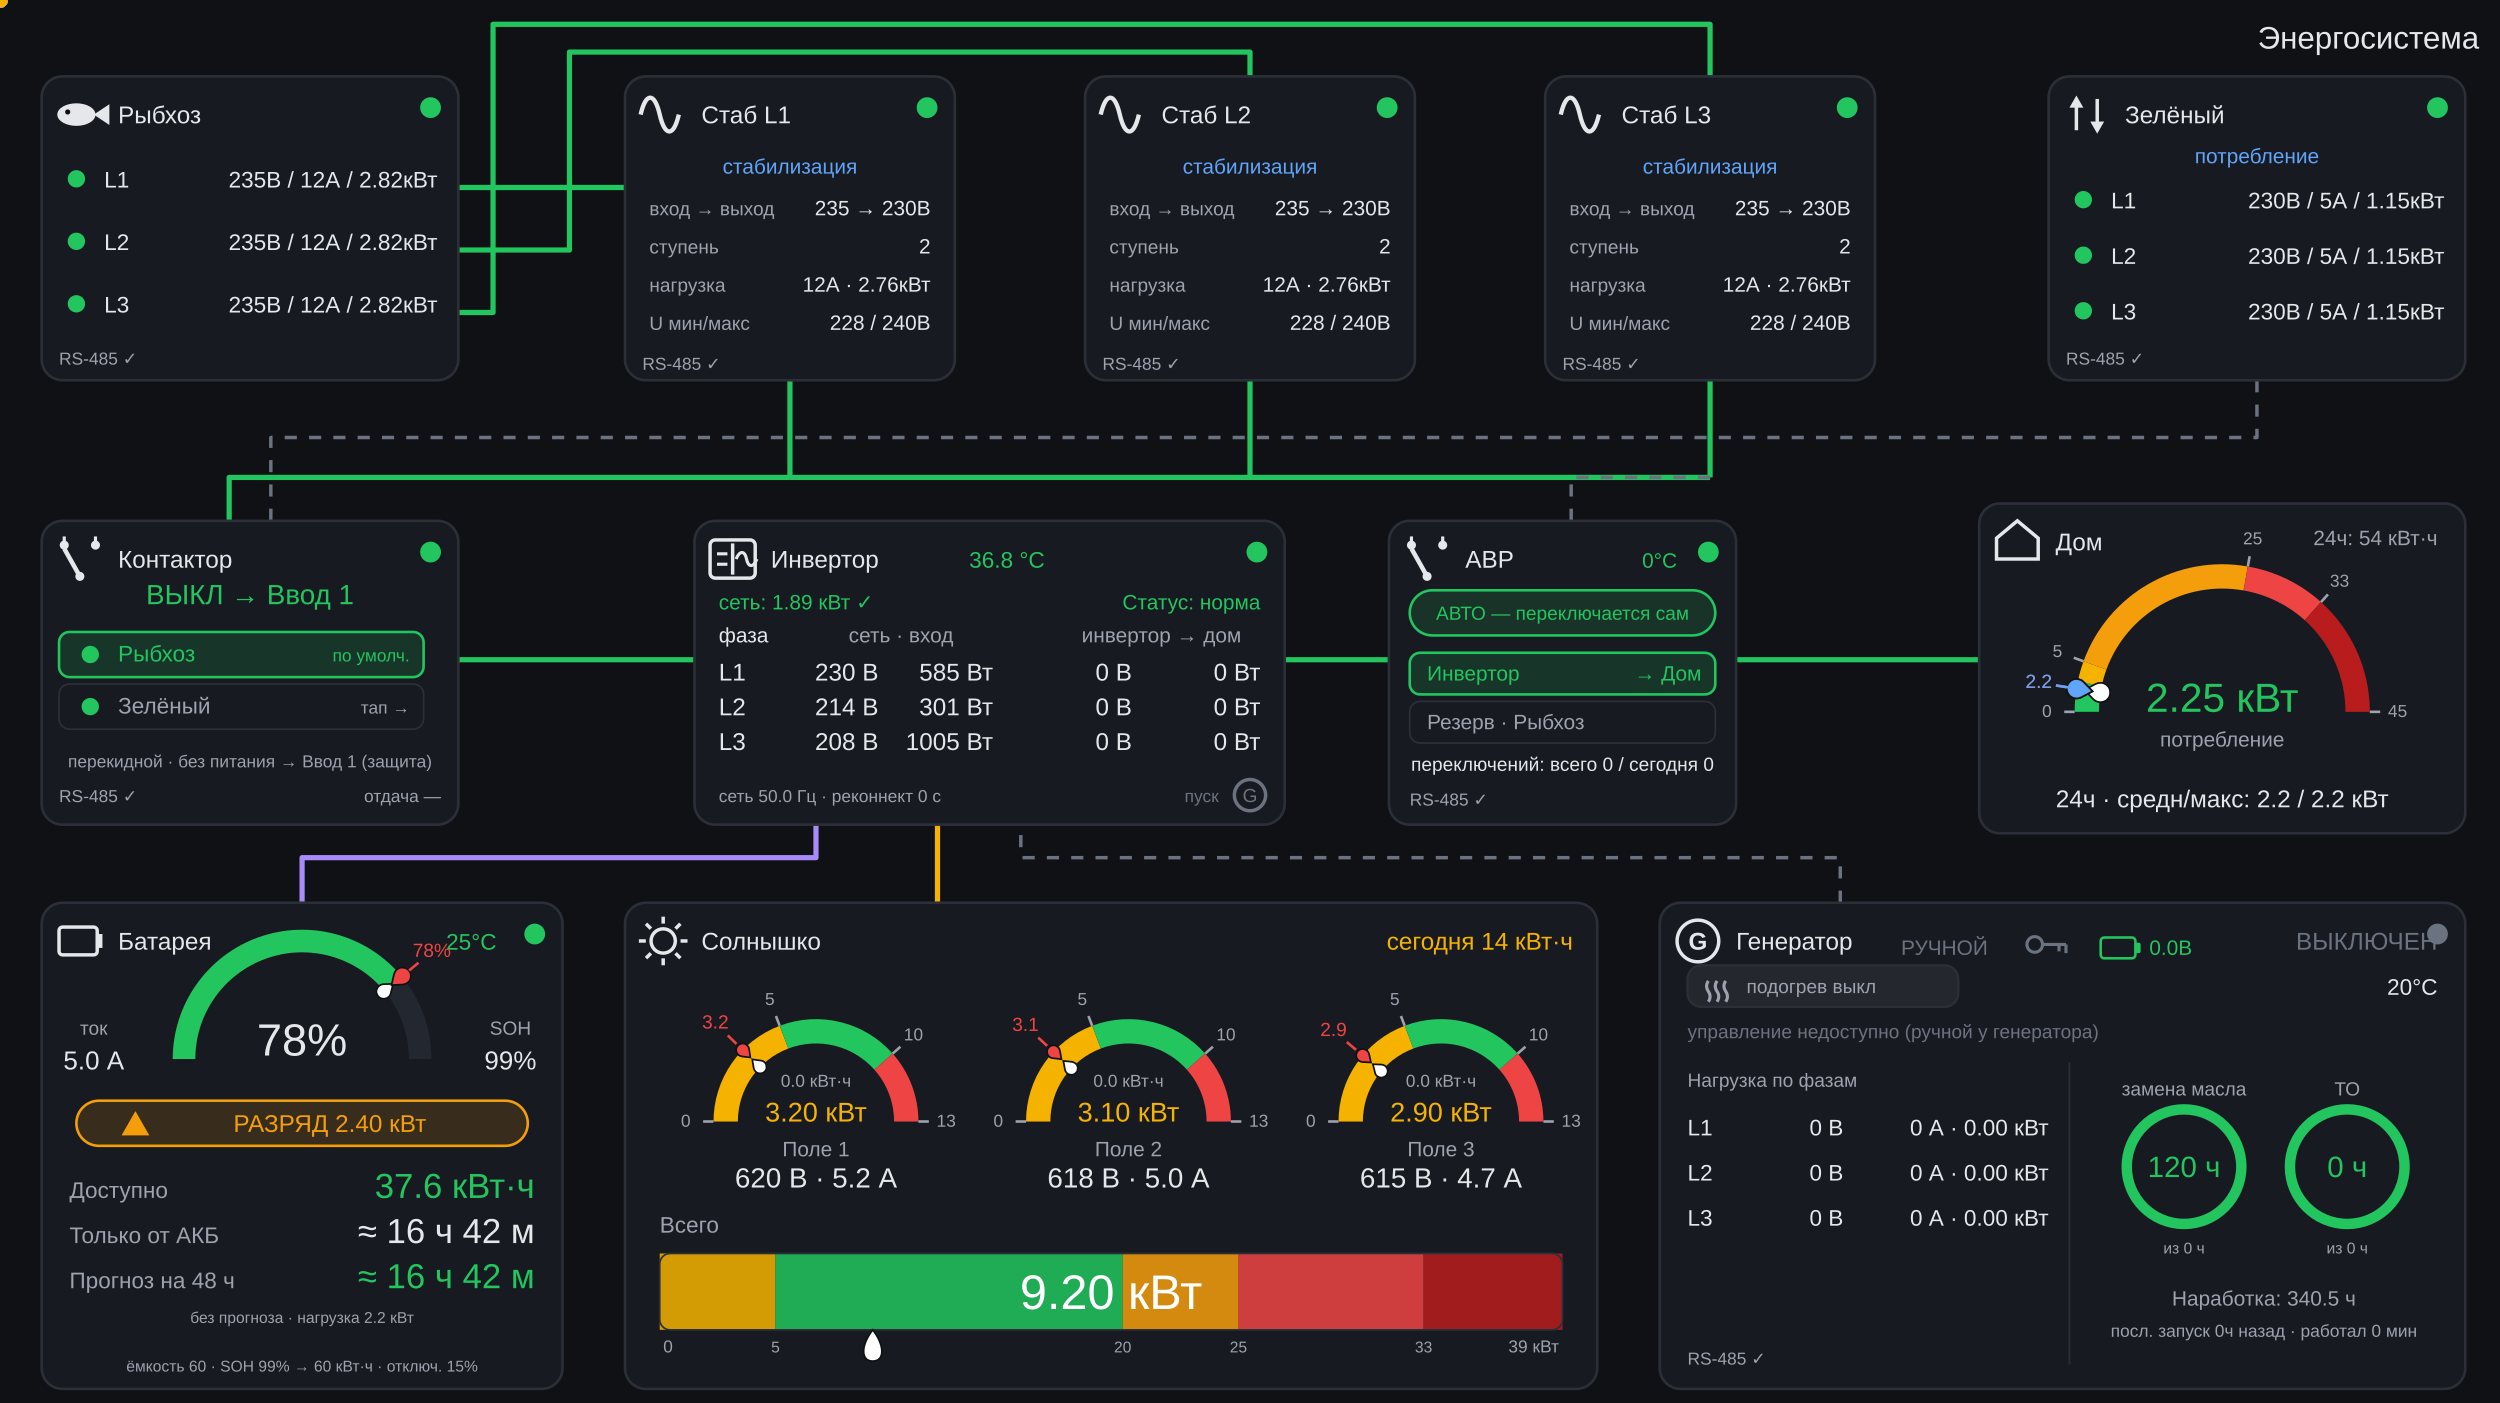
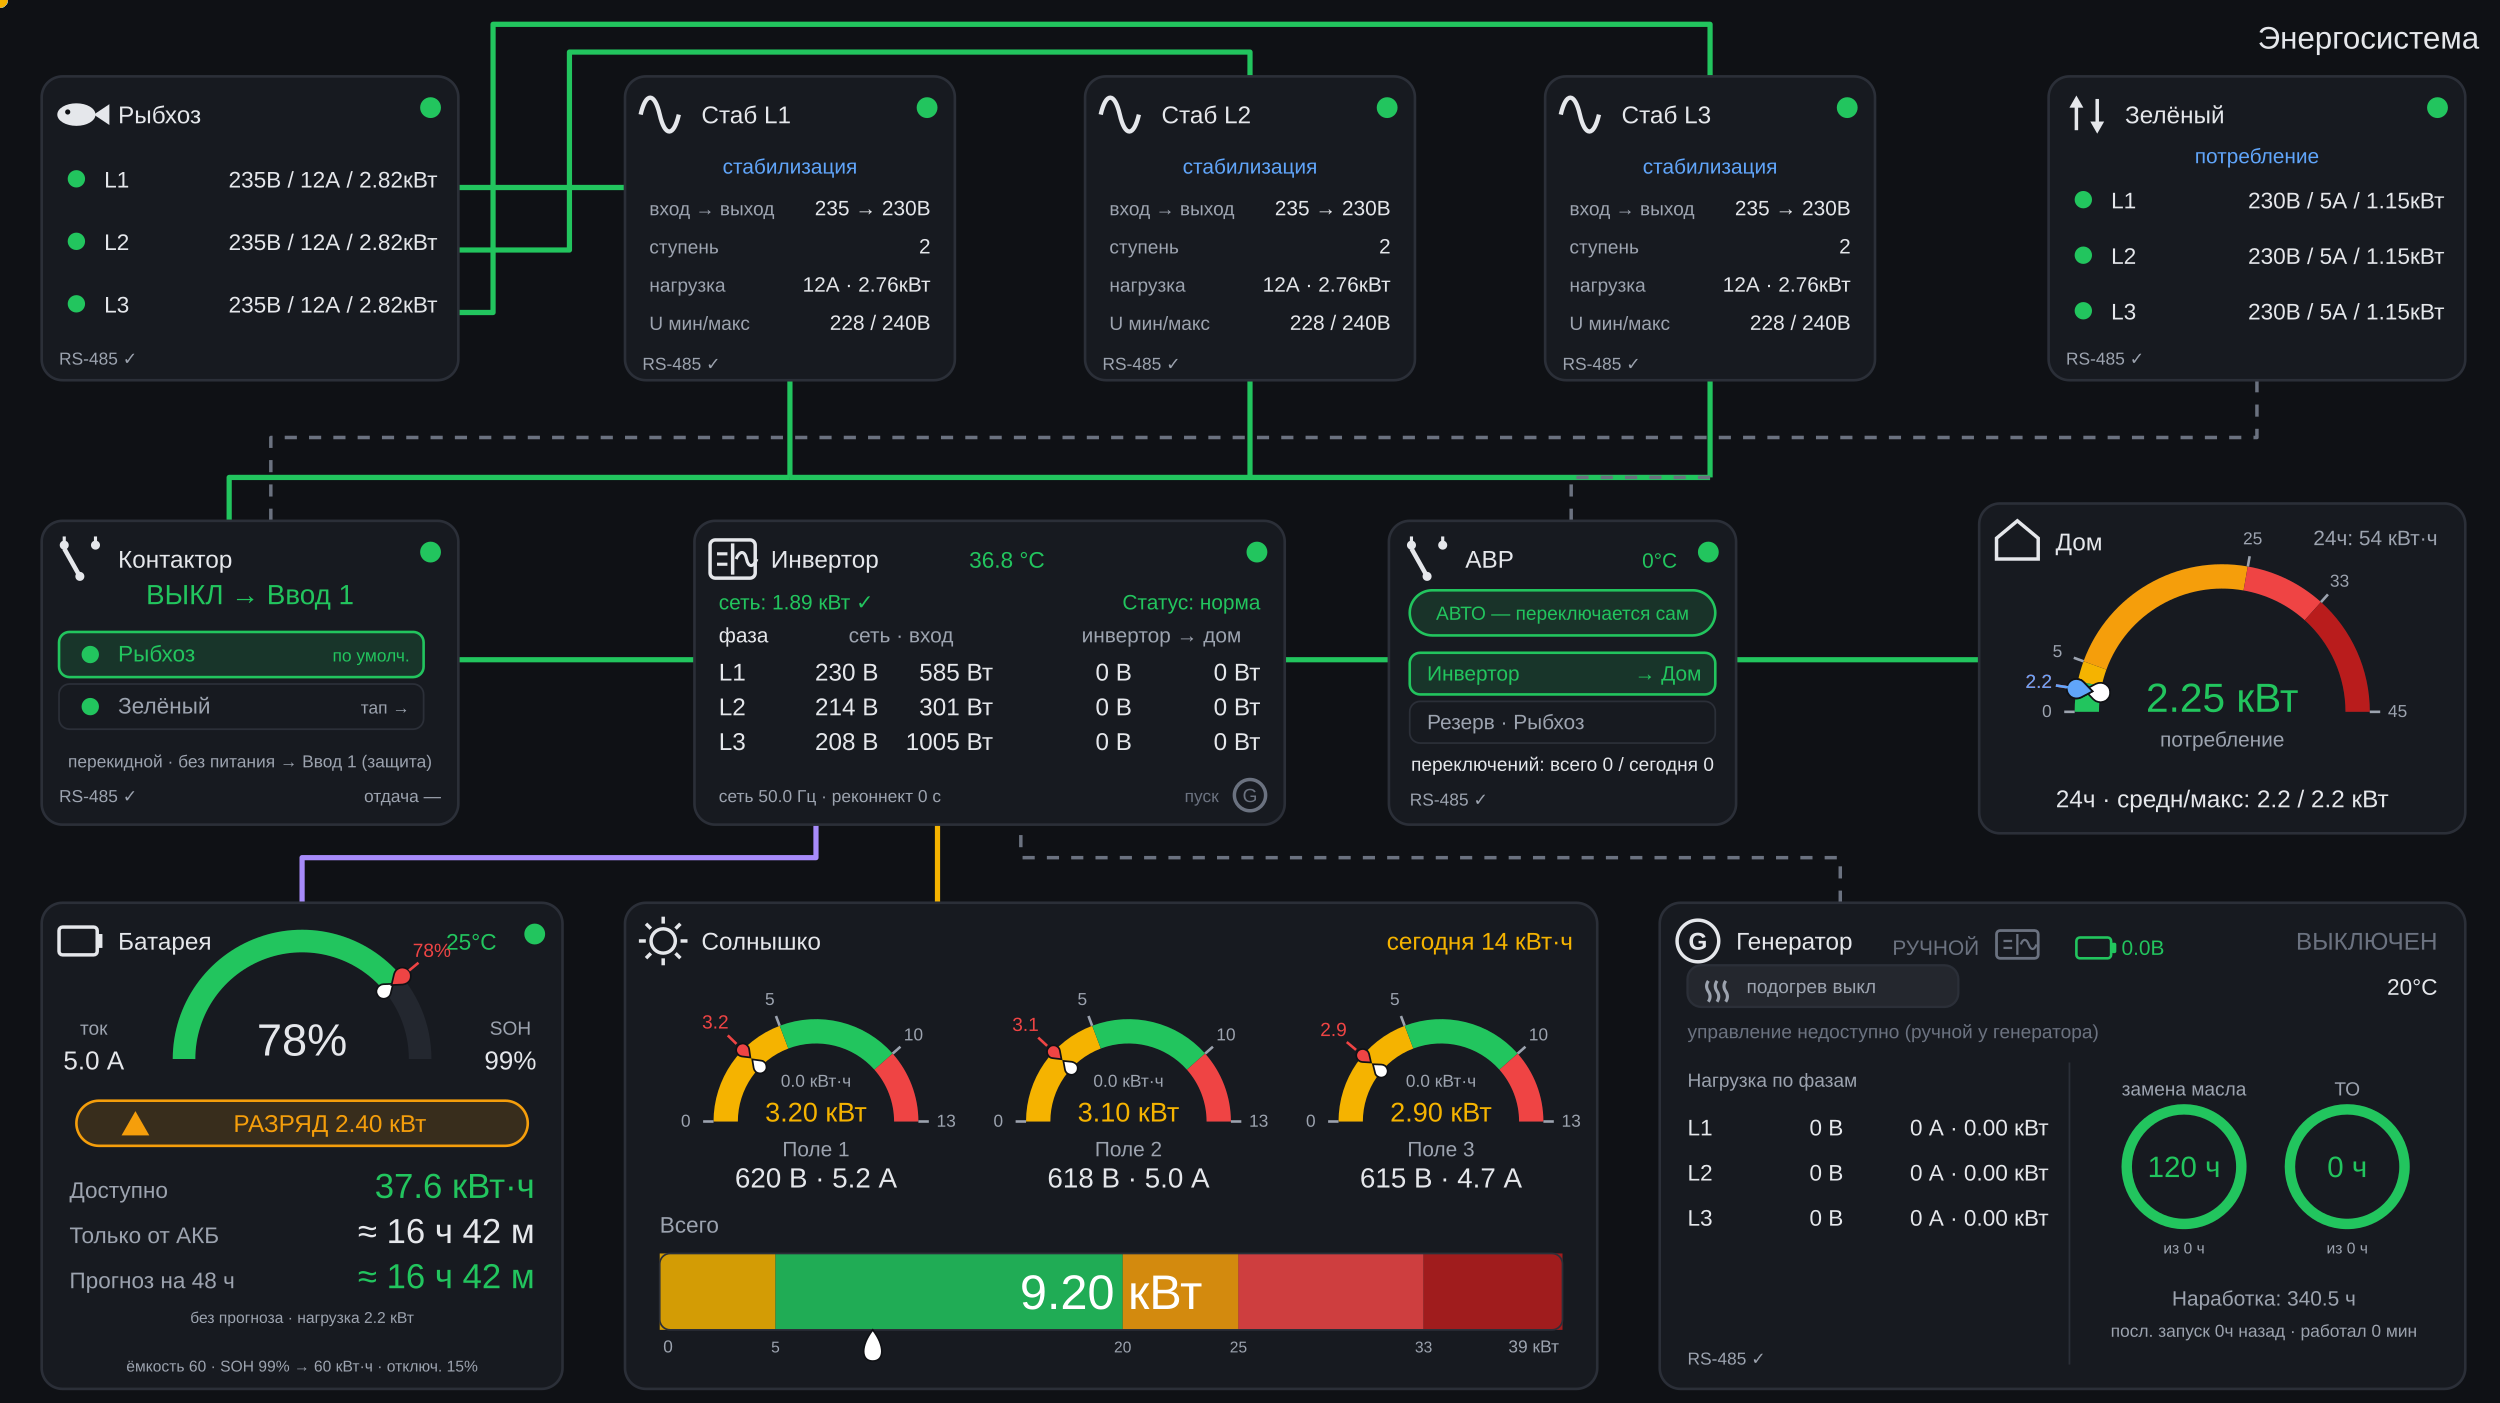
<svg xmlns="http://www.w3.org/2000/svg" viewBox="0 0 1440 808" font-family="Arial,Helvetica,sans-serif">
  <rect x="0" y="0" width="1440" height="830" fill="#0f1115" />
  <text x="1428" y="28" font-size="18" fill="#e5e7eb" text-anchor="end">Энергосистема</text>
  <polyline fill="none" stroke="#22c55e" stroke-width="3" stroke-linejoin="round" points="264,108 360,108 " />
  <circle r="4.5" fill="#22c55e">
    <animateMotion dur="1.85s" repeatCount="indefinite" begin="-0.00s" path="M 264,108 360,108" />
  </circle>
  <polyline fill="none" stroke="#22c55e" stroke-width="3" stroke-linejoin="round" points="264,144 328,144 328,30 720,30 720,44 " />
  <circle r="4.5" fill="#22c55e">
    <animateMotion dur="11.23s" repeatCount="indefinite" begin="-0.00s" path="M 264,144 328,144 328,30 720,30 720,44" />
  </circle>
  <circle r="4.5" fill="#22c55e">
    <animateMotion dur="11.23s" repeatCount="indefinite" begin="-2.25s" path="M 264,144 328,144 328,30 720,30 720,44" />
  </circle>
  <circle r="4.5" fill="#22c55e">
    <animateMotion dur="11.23s" repeatCount="indefinite" begin="-4.49s" path="M 264,144 328,144 328,30 720,30 720,44" />
  </circle>
  <circle r="4.5" fill="#22c55e">
    <animateMotion dur="11.23s" repeatCount="indefinite" begin="-6.74s" path="M 264,144 328,144 328,30 720,30 720,44" />
  </circle>
  <circle r="4.5" fill="#22c55e">
    <animateMotion dur="11.23s" repeatCount="indefinite" begin="-8.98s" path="M 264,144 328,144 328,30 720,30 720,44" />
  </circle>
  <polyline fill="none" stroke="#22c55e" stroke-width="3" stroke-linejoin="round" points="264,180 284,180 284,14 985,14 985,44 " />
  <circle r="4.5" fill="#22c55e">
    <animateMotion dur="17.63s" repeatCount="indefinite" begin="-0.00s" path="M 264,180 284,180 284,14 985,14 985,44" />
  </circle>
  <circle r="4.5" fill="#22c55e">
    <animateMotion dur="17.63s" repeatCount="indefinite" begin="-2.20s" path="M 264,180 284,180 284,14 985,14 985,44" />
  </circle>
  <circle r="4.5" fill="#22c55e">
    <animateMotion dur="17.63s" repeatCount="indefinite" begin="-4.41s" path="M 264,180 284,180 284,14 985,14 985,44" />
  </circle>
  <circle r="4.5" fill="#22c55e">
    <animateMotion dur="17.63s" repeatCount="indefinite" begin="-6.61s" path="M 264,180 284,180 284,14 985,14 985,44" />
  </circle>
  <circle r="4.5" fill="#22c55e">
    <animateMotion dur="17.63s" repeatCount="indefinite" begin="-8.82s" path="M 264,180 284,180 284,14 985,14 985,44" />
  </circle>
  <circle r="4.5" fill="#22c55e">
    <animateMotion dur="17.63s" repeatCount="indefinite" begin="-11.02s" path="M 264,180 284,180 284,14 985,14 985,44" />
  </circle>
  <circle r="4.5" fill="#22c55e">
    <animateMotion dur="17.63s" repeatCount="indefinite" begin="-13.23s" path="M 264,180 284,180 284,14 985,14 985,44" />
  </circle>
  <circle r="4.5" fill="#22c55e">
    <animateMotion dur="17.63s" repeatCount="indefinite" begin="-15.43s" path="M 264,180 284,180 284,14 985,14 985,44" />
  </circle>
  <polyline fill="none" stroke="#22c55e" stroke-width="3" stroke-linejoin="round" points="455,219 455,275 " />
  <circle r="4.5" fill="#22c55e">
    <animateMotion dur="0.92s" repeatCount="indefinite" begin="-0.00s" path="M 455,219 455,275" />
  </circle>
  <polyline fill="none" stroke="#22c55e" stroke-width="3" stroke-linejoin="round" points="720,219 720,275 " />
  <circle r="4.5" fill="#22c55e">
    <animateMotion dur="0.92s" repeatCount="indefinite" begin="-0.00s" path="M 720,219 720,275" />
  </circle>
  <polyline fill="none" stroke="#22c55e" stroke-width="3" stroke-linejoin="round" points="985,219 985,275 " />
  <circle r="4.5" fill="#22c55e">
    <animateMotion dur="0.92s" repeatCount="indefinite" begin="-0.00s" path="M 985,219 985,275" />
  </circle>
  <polyline fill="none" stroke="#22c55e" stroke-width="3" stroke-linejoin="round" points="455,275 985,275 " />
  <polyline fill="none" stroke="#22c55e" stroke-width="3" stroke-linejoin="round" points="455,275 132,275 132,300 " />
  <circle r="4.5" fill="#22c55e">
    <animateMotion dur="5.70s" repeatCount="indefinite" begin="-0.00s" path="M 455,275 132,275 132,300" />
  </circle>
  <circle r="4.5" fill="#22c55e">
    <animateMotion dur="5.70s" repeatCount="indefinite" begin="-1.90s" path="M 455,275 132,275 132,300" />
  </circle>
  <circle r="4.5" fill="#22c55e">
    <animateMotion dur="5.70s" repeatCount="indefinite" begin="-3.80s" path="M 455,275 132,275 132,300" />
  </circle>
  <polyline fill="none" stroke="#6b7280" stroke-width="2" stroke-linejoin="round" stroke-dasharray="7 7" points="985,275 905,275 905,300 " />
  <polyline fill="none" stroke="#6b7280" stroke-width="2" stroke-linejoin="round" stroke-dasharray="7 7" points="1300,219 1300,252 156,252 156,300 " />
  <polyline fill="none" stroke="#22c55e" stroke-width="3" stroke-linejoin="round" points="264,380 400,380 " />
  <circle r="4.5" fill="#22c55e">
    <animateMotion dur="2.62s" repeatCount="indefinite" begin="-0.00s" path="M 264,380 400,380" />
  </circle>
  <polyline fill="none" stroke="#22c55e" stroke-width="3" stroke-linejoin="round" points="740,380 800,380 " />
  <circle r="4.5" fill="#22c55e">
    <animateMotion dur="0.86s" repeatCount="indefinite" begin="-0.00s" path="M 740,380 800,380" />
  </circle>
  <polyline fill="none" stroke="#22c55e" stroke-width="3" stroke-linejoin="round" points="1000,380 1140,380 " />
  <circle r="4.5" fill="#22c55e">
    <animateMotion dur="2.30s" repeatCount="indefinite" begin="-0.00s" path="M 1000,380 1140,380" />
  </circle>
  <polyline fill="none" stroke="#a78bfa" stroke-width="3" stroke-linejoin="round" points="174,520 174,494 470,494 470,475 " />
  <circle r="4.5" fill="#a78bfa">
    <animateMotion dur="6.13s" repeatCount="indefinite" begin="-0.00s" path="M 174,520 174,494 470,494 470,475" />
  </circle>
  <circle r="4.5" fill="#a78bfa">
    <animateMotion dur="6.13s" repeatCount="indefinite" begin="-2.04s" path="M 174,520 174,494 470,494 470,475" />
  </circle>
  <circle r="4.5" fill="#a78bfa">
    <animateMotion dur="6.13s" repeatCount="indefinite" begin="-4.09s" path="M 174,520 174,494 470,494 470,475" />
  </circle>
  <polyline fill="none" stroke="#f5b300" stroke-width="3" stroke-linejoin="round" points="540,520 540,475 " />
  <circle r="4.5" fill="#f5b300">
    <animateMotion dur="0.39s" repeatCount="indefinite" begin="-0.00s" path="M 540,520 540,475" />
  </circle>
  <polyline fill="none" stroke="#6b7280" stroke-width="2" stroke-linejoin="round" stroke-dasharray="7 7" points="1060,520 1060,494 588,494 588,475 " />
  <rect x="24" y="44" width="240" height="175" rx="12" fill="#171a20" stroke="#2b2f38" stroke-width="1.5" />
  <g fill="#e5e7eb">
    <ellipse cx="44" cy="66" rx="11" ry="6.5" />
    <polygon points="54,66 63,60 63,72" />
  </g>
  <circle cx="39" cy="64.5" r="1.5" fill="#0f1115" />
  <text x="68" y="71" font-size="14" fill="#e5e7eb" text-anchor="start">Рыбхоз</text>
  <circle cx="248" cy="62" r="6" fill="#22c55e" />
  <circle cx="44" cy="103" r="5" fill="#22c55e" />
  <text x="60" y="108" font-size="13" fill="#e5e7eb" text-anchor="start">L1</text>
  <text x="252" y="108" font-size="13" fill="#e5e7eb" text-anchor="end">235В / 12А / 2.82кВт</text>
  <circle cx="44" cy="139" r="5" fill="#22c55e" />
  <text x="60" y="144" font-size="13" fill="#e5e7eb" text-anchor="start">L2</text>
  <text x="252" y="144" font-size="13" fill="#e5e7eb" text-anchor="end">235В / 12А / 2.82кВт</text>
  <circle cx="44" cy="175" r="5" fill="#22c55e" />
  <text x="60" y="180" font-size="13" fill="#e5e7eb" text-anchor="start">L3</text>
  <text x="252" y="180" font-size="13" fill="#e5e7eb" text-anchor="end">235В / 12А / 2.82кВт</text>
  <text x="34" y="210" font-size="10" fill="#9ca3af" text-anchor="start">RS-485 ✓</text>
  <rect x="360" y="44" width="190" height="175" rx="12" fill="#171a20" stroke="#2b2f38" stroke-width="1.5" />
  <path d="M 369 66 c 3,-13 8,-13 11,0 c 3,13 8,13 11,0" fill="none" stroke="#e5e7eb" stroke-width="2.5" />
  <text x="404" y="71" font-size="14" fill="#e5e7eb" text-anchor="start">Стаб L1</text>
  <circle cx="534" cy="62" r="6" fill="#22c55e" />
  <text x="370" y="213" font-size="10" fill="#9ca3af" text-anchor="start">RS-485 ✓</text>
  <text x="455" y="100" font-size="12" fill="#60a5fa" text-anchor="middle">стабилизация</text>
  <text x="374" y="124" font-size="11" fill="#9ca3af" text-anchor="start">вход → выход</text>
  <text x="536" y="124" font-size="12" fill="#e5e7eb" text-anchor="end">235 → 230В</text>
  <text x="374" y="146" font-size="11" fill="#9ca3af" text-anchor="start">ступень</text>
  <text x="536" y="146" font-size="12" fill="#e5e7eb" text-anchor="end">2</text>
  <text x="374" y="168" font-size="11" fill="#9ca3af" text-anchor="start">нагрузка</text>
  <text x="536" y="168" font-size="12" fill="#e5e7eb" text-anchor="end">12А · 2.76кВт</text>
  <text x="374" y="190" font-size="11" fill="#9ca3af" text-anchor="start">U мин/макс</text>
  <text x="536" y="190" font-size="12" fill="#e5e7eb" text-anchor="end">228 / 240В</text>
  <rect x="625" y="44" width="190" height="175" rx="12" fill="#171a20" stroke="#2b2f38" stroke-width="1.5" />
  <path d="M 634 66 c 3,-13 8,-13 11,0 c 3,13 8,13 11,0" fill="none" stroke="#e5e7eb" stroke-width="2.5" />
  <text x="669" y="71" font-size="14" fill="#e5e7eb" text-anchor="start">Стаб L2</text>
  <circle cx="799" cy="62" r="6" fill="#22c55e" />
  <text x="635" y="213" font-size="10" fill="#9ca3af" text-anchor="start">RS-485 ✓</text>
  <text x="720" y="100" font-size="12" fill="#60a5fa" text-anchor="middle">стабилизация</text>
  <text x="639" y="124" font-size="11" fill="#9ca3af" text-anchor="start">вход → выход</text>
  <text x="801" y="124" font-size="12" fill="#e5e7eb" text-anchor="end">235 → 230В</text>
  <text x="639" y="146" font-size="11" fill="#9ca3af" text-anchor="start">ступень</text>
  <text x="801" y="146" font-size="12" fill="#e5e7eb" text-anchor="end">2</text>
  <text x="639" y="168" font-size="11" fill="#9ca3af" text-anchor="start">нагрузка</text>
  <text x="801" y="168" font-size="12" fill="#e5e7eb" text-anchor="end">12А · 2.76кВт</text>
  <text x="639" y="190" font-size="11" fill="#9ca3af" text-anchor="start">U мин/макс</text>
  <text x="801" y="190" font-size="12" fill="#e5e7eb" text-anchor="end">228 / 240В</text>
  <rect x="890" y="44" width="190" height="175" rx="12" fill="#171a20" stroke="#2b2f38" stroke-width="1.5" />
  <path d="M 899 66 c 3,-13 8,-13 11,0 c 3,13 8,13 11,0" fill="none" stroke="#e5e7eb" stroke-width="2.5" />
  <text x="934" y="71" font-size="14" fill="#e5e7eb" text-anchor="start">Стаб L3</text>
  <circle cx="1064" cy="62" r="6" fill="#22c55e" />
  <text x="900" y="213" font-size="10" fill="#9ca3af" text-anchor="start">RS-485 ✓</text>
  <text x="985" y="100" font-size="12" fill="#60a5fa" text-anchor="middle">стабилизация</text>
  <text x="904" y="124" font-size="11" fill="#9ca3af" text-anchor="start">вход → выход</text>
  <text x="1066" y="124" font-size="12" fill="#e5e7eb" text-anchor="end">235 → 230В</text>
  <text x="904" y="146" font-size="11" fill="#9ca3af" text-anchor="start">ступень</text>
  <text x="1066" y="146" font-size="12" fill="#e5e7eb" text-anchor="end">2</text>
  <text x="904" y="168" font-size="11" fill="#9ca3af" text-anchor="start">нагрузка</text>
  <text x="1066" y="168" font-size="12" fill="#e5e7eb" text-anchor="end">12А · 2.76кВт</text>
  <text x="904" y="190" font-size="11" fill="#9ca3af" text-anchor="start">U мин/макс</text>
  <text x="1066" y="190" font-size="12" fill="#e5e7eb" text-anchor="end">228 / 240В</text>
  <rect x="1180" y="44" width="240" height="175" rx="12" fill="#171a20" stroke="#2b2f38" stroke-width="1.5" />
  <line x1="1196" y1="75" x2="1196" y2="60" stroke="#e5e7eb" stroke-width="2" />
  <polygon points="1196,55 1192,62 1200,62" fill="#e5e7eb" />
  <line x1="1208" y1="57" x2="1208" y2="72" stroke="#e5e7eb" stroke-width="2" />
  <polygon points="1208,77 1212,70 1204,70" fill="#e5e7eb" />
  <text x="1224" y="71" font-size="14" fill="#e5e7eb" text-anchor="start">Зелёный</text>
  <circle cx="1404" cy="62" r="6" fill="#22c55e" />
  <text x="1300" y="94" font-size="12" fill="#60a5fa" text-anchor="middle">потребление</text>
  <circle cx="1200" cy="115" r="5" fill="#22c55e" />
  <text x="1216" y="120" font-size="13" fill="#e5e7eb" text-anchor="start">L1</text>
  <text x="1408" y="120" font-size="13" fill="#e5e7eb" text-anchor="end">230В / 5А / 1.15кВт</text>
  <circle cx="1200" cy="147" r="5" fill="#22c55e" />
  <text x="1216" y="152" font-size="13" fill="#e5e7eb" text-anchor="start">L2</text>
  <text x="1408" y="152" font-size="13" fill="#e5e7eb" text-anchor="end">230В / 5А / 1.15кВт</text>
  <circle cx="1200" cy="179" r="5" fill="#22c55e" />
  <text x="1216" y="184" font-size="13" fill="#e5e7eb" text-anchor="start">L3</text>
  <text x="1408" y="184" font-size="13" fill="#e5e7eb" text-anchor="end">230В / 5А / 1.15кВт</text>
  <text x="1190" y="210" font-size="10" fill="#9ca3af" text-anchor="start">RS-485 ✓</text>
  <rect x="24" y="300" width="240" height="175" rx="12" fill="#171a20" stroke="#2b2f38" stroke-width="1.5" />
  <circle cx="37" cy="314" r="2.6" fill="#e5e7eb" />
  <circle cx="55" cy="314" r="2.6" fill="#e5e7eb" />
  <circle cx="46" cy="332" r="2.6" fill="#e5e7eb" />
  <line x1="37" y1="314" x2="37" y2="309" stroke="#e5e7eb" stroke-width="1.8" />
  <line x1="55" y1="314" x2="55" y2="309" stroke="#e5e7eb" stroke-width="1.8" />
  <line x1="46" y1="332" x2="37" y2="316" stroke="#e5e7eb" stroke-width="2.6" />
  <text x="68" y="327" font-size="14" fill="#e5e7eb" text-anchor="start">Контактор</text>
  <circle cx="248" cy="318" r="6" fill="#22c55e" />
  <text x="144" y="348" font-size="16" fill="#22c55e" text-anchor="middle">ВЫКЛ → Ввод 1</text>
  <rect x="34" y="364" width="210" height="26" rx="6" fill="#22c55e" fill-opacity="0.16" stroke="#22c55e" stroke-width="1.5" />
  <circle cx="52" cy="377" r="5" fill="#22c55e" />
  <text x="68" y="381" font-size="13" fill="#22c55e" text-anchor="start">Рыбхоз</text>
  <text x="236" y="381" font-size="10" fill="#22c55e" text-anchor="end">по умолч.</text>
  <rect x="34" y="394" width="210" height="26" rx="6" fill="none" stroke="#2b2f38" stroke-width="1" />
  <circle cx="52" cy="407" r="5" fill="#22c55e" />
  <text x="68" y="411" font-size="13" fill="#9ca3af" text-anchor="start">Зелёный</text>
  <text x="236" y="411" font-size="10" fill="#9ca3af" text-anchor="end">тап →</text>
  <rect x="34" y="394" width="210" height="26" rx="6" fill="transparent" style="cursor:pointer" data-act="contactor" data-val="in2" />
  <text x="144" y="442" font-size="10" fill="#9ca3af" text-anchor="middle">перекидной · без питания → Ввод 1 (защита)</text>
  <text x="34" y="462" font-size="10" fill="#9ca3af" text-anchor="start">RS-485 ✓</text>
  <text x="254" y="462" font-size="10" fill="#9ca3af" text-anchor="end">отдача —</text>
  <rect x="400" y="300" width="340" height="175" rx="12" fill="#171a20" stroke="#2b2f38" stroke-width="1.5" />
  <rect x="409" y="311" width="26" height="22" rx="3" fill="none" stroke="#e5e7eb" stroke-width="2" />
  <line x1="422" y1="313" x2="422" y2="331" stroke="#e5e7eb" stroke-width="2" />
  <path d="M 424 322 c 2,-5 5,-5 6,0 c 1,5 4,5 6,0" fill="none" stroke="#e5e7eb" stroke-width="1.8" />
  <line x1="413" y1="319" x2="419" y2="319" stroke="#e5e7eb" stroke-width="1.8" />
  <line x1="413" y1="325" x2="419" y2="325" stroke="#e5e7eb" stroke-width="1.8" />
  <text x="444" y="327" font-size="14" fill="#e5e7eb" text-anchor="start">Инвертор</text>
  <circle cx="724" cy="318" r="6" fill="#22c55e" />
  <text x="580" y="327" font-size="13" fill="#22c55e" text-anchor="middle">36.8 °C</text>
  <text x="414" y="351" font-size="12" fill="#22c55e" text-anchor="start">сеть: 1.89 кВт ✓</text>
  <text x="726" y="351" font-size="12" fill="#22c55e" text-anchor="end">Статус: норма</text>
  <text x="414" y="370" font-size="12" fill="#e5e7eb" text-anchor="start">фаза</text>
  <text x="519" y="370" font-size="12" fill="#9ca3af" text-anchor="middle">сеть · вход</text>
  <text x="669" y="370" font-size="12" fill="#9ca3af" text-anchor="middle">инвертор → дом</text>
  <text x="414" y="392" font-size="14" fill="#e5e7eb" text-anchor="start">L1</text>
  <text x="506" y="392" font-size="14" fill="#e5e7eb" text-anchor="end">230 В</text>
  <text x="572" y="392" font-size="14" fill="#e5e7eb" text-anchor="end">585 Вт</text>
  <text x="652" y="392" font-size="14" fill="#e5e7eb" text-anchor="end">0 В</text>
  <text x="726" y="392" font-size="14" fill="#e5e7eb" text-anchor="end">0 Вт</text>
  <text x="414" y="412" font-size="14" fill="#e5e7eb" text-anchor="start">L2</text>
  <text x="506" y="412" font-size="14" fill="#e5e7eb" text-anchor="end">214 В</text>
  <text x="572" y="412" font-size="14" fill="#e5e7eb" text-anchor="end">301 Вт</text>
  <text x="652" y="412" font-size="14" fill="#e5e7eb" text-anchor="end">0 В</text>
  <text x="726" y="412" font-size="14" fill="#e5e7eb" text-anchor="end">0 Вт</text>
  <text x="414" y="432" font-size="14" fill="#e5e7eb" text-anchor="start">L3</text>
  <text x="506" y="432" font-size="14" fill="#e5e7eb" text-anchor="end">208 В</text>
  <text x="572" y="432" font-size="14" fill="#e5e7eb" text-anchor="end">1005 Вт</text>
  <text x="652" y="432" font-size="14" fill="#e5e7eb" text-anchor="end">0 В</text>
  <text x="726" y="432" font-size="14" fill="#e5e7eb" text-anchor="end">0 Вт</text>
  <text x="414" y="462" font-size="10" fill="#9ca3af" text-anchor="start">сеть 50.0 Гц · реконнект 0 с</text>
  <text x="702" y="462" font-size="10" fill="#6b7280" text-anchor="end">пуск</text>
  <circle cx="720" cy="458" r="9" fill="none" stroke="#6b7280" stroke-width="2" />
  <text x="720" y="462" font-size="11" fill="#6b7280" text-anchor="middle">G</text>
  <rect x="800" y="300" width="200" height="175" rx="12" fill="#171a20" stroke="#2b2f38" stroke-width="1.5" />
  <circle cx="813" cy="314" r="2.6" fill="#e5e7eb" />
  <circle cx="831" cy="314" r="2.6" fill="#e5e7eb" />
  <circle cx="822" cy="332" r="2.6" fill="#e5e7eb" />
  <line x1="813" y1="314" x2="813" y2="309" stroke="#e5e7eb" stroke-width="1.8" />
  <line x1="831" y1="314" x2="831" y2="309" stroke="#e5e7eb" stroke-width="1.8" />
  <line x1="822" y1="332" x2="813" y2="316" stroke="#e5e7eb" stroke-width="2.6" />
  <text x="844" y="327" font-size="14" fill="#e5e7eb" text-anchor="start">АВР</text>
  <circle cx="984" cy="318" r="6" fill="#22c55e" />
  <text x="966" y="327" font-size="12" fill="#22c55e" text-anchor="end">0°C</text>
  <rect x="812" y="340" width="176" height="26" rx="13" fill="#22c55e" fill-opacity="0.15" stroke="#22c55e" stroke-width="1.5" />
  <text x="900" y="357" font-size="11" fill="#22c55e" text-anchor="middle">АВТО — переключается сам</text>
  <rect x="812" y="376" width="176" height="24" rx="6" fill="#22c55e" fill-opacity="0.16" stroke="#22c55e" stroke-width="1.5" />
  <text x="822" y="392" font-size="12" fill="#22c55e" text-anchor="start">Инвертор</text>
  <text x="980" y="392" font-size="12" fill="#22c55e" text-anchor="end">→ Дом</text>
  <rect x="812" y="404" width="176" height="24" rx="6" fill="none" stroke="#2b2f38" stroke-width="1" />
  <text x="822" y="420" font-size="12" fill="#9ca3af" text-anchor="start">Резерв · Рыбхоз</text>
  <text x="900" y="444" font-size="11" fill="#e5e7eb" text-anchor="middle">переключений: всего 0 / сегодня 0</text>
  <text x="812" y="464" font-size="10" fill="#9ca3af" text-anchor="start">RS-485 ✓</text>
  <rect x="1140" y="290" width="280" height="190" rx="12" fill="#171a20" stroke="#2b2f38" stroke-width="1.5" />
  <path d="M 1150 322 L 1150 310 L 1162 300 L 1174 310 L 1174 322 Z" fill="none" stroke="#e5e7eb" stroke-width="2" />
  <text x="1184" y="317" font-size="14" fill="#e5e7eb" text-anchor="start">Дом</text>
  <text x="1404" y="314" font-size="12" fill="#9ca3af" text-anchor="end">24ч: 54 кВт·ч</text>
  <path fill="none" stroke="#23272f" stroke-width="14" stroke-linecap="butt" d="M 1202.0 410.0 A 78 78 0 0 1 1358.0 410.0" />
  <path fill="none" stroke="#22c55e" stroke-width="14" stroke-linecap="butt" d="M 1202.0 410.0 A 78 78 0 0 1 1203.7 393.8" />
  <path fill="none" stroke="#f5b300" stroke-width="14" stroke-linecap="butt" d="M 1203.7 393.8 A 78 78 0 0 1 1206.7 383.3" />
  <path fill="none" stroke="#f59e0b" stroke-width="14" stroke-linecap="butt" d="M 1206.7 383.3 A 78 78 0 0 1 1293.5 333.2" />
  <path fill="none" stroke="#ef4444" stroke-width="14" stroke-linecap="butt" d="M 1293.5 333.2 A 78 78 0 0 1 1332.2 352.0" />
  <path fill="none" stroke="#b91c1c" stroke-width="14" stroke-linecap="butt" d="M 1332.2 352.0 A 78 78 0 0 1 1358.0 410.0" />
  <path d="M 1200.6,397.4 L 1207.2,393.9 L 1208.7,393.4 L 1210.3,393.3 L 1211.8,393.6 L 1213.1,394.3 L 1214.3,395.4 L 1215.1,396.7 L 1215.4,398.2 L 1215.4,399.8 L 1215.0,401.3 L 1214.1,402.6 L 1213.0,403.6 L 1211.6,404.2 L 1210.0,404.5 L 1208.5,404.3 L 1207.1,403.8 L 1205.8,402.8 Z" fill="#ffffff" stroke="#0f1115" stroke-width="1" />
  <text x="1280" y="410" font-size="23.4" fill="#22c55e" text-anchor="middle">2.25 кВт</text>
  <text x="1280" y="430" font-size="12" fill="#9ca3af" text-anchor="middle">потребление</text>
  <polyline fill="none" stroke="#9ca3af" stroke-width="1.5" stroke-linejoin="round" points="1195,410 1189,410 " />
  <text x="1179" y="413" font-size="10" fill="#9ca3af" text-anchor="middle">0</text>
  <polyline fill="none" stroke="#9ca3af" stroke-width="1.5" stroke-linejoin="round" points="1200.126,380.928 1194.488,378.876 " />
  <text x="1185.091" y="378.456" font-size="10" fill="#9ca3af" text-anchor="middle">5</text>
  <polyline fill="none" stroke="#9ca3af" stroke-width="1.5" stroke-linejoin="round" points="1294.76,326.291 1295.802,320.382 " />
  <text x="1297.538" y="313.534" font-size="10" fill="#9ca3af" text-anchor="middle">25</text>
  <polyline fill="none" stroke="#9ca3af" stroke-width="1.5" stroke-linejoin="round" points="1336.876,346.833 1340.891,342.374 " />
  <text x="1347.582" y="337.942" font-size="10" fill="#9ca3af" text-anchor="middle">33</text>
  <polyline fill="none" stroke="#9ca3af" stroke-width="1.5" stroke-linejoin="round" points="1365,410 1371,410 " />
  <text x="1381" y="413" font-size="10" fill="#9ca3af" text-anchor="middle">45</text>
  <path d="M 1205.3,398.2 L 1198.7,401.7 L 1197.2,402.2 L 1195.7,402.3 L 1194.2,402.0 L 1192.8,401.3 L 1191.7,400.2 L 1190.9,398.9 L 1190.5,397.4 L 1190.5,395.8 L 1191.0,394.3 L 1191.8,393.0 L 1193.0,392.0 L 1194.4,391.3 L 1195.9,391.1 L 1197.4,391.3 L 1198.9,391.8 L 1200.1,392.8 Z" fill="#ef4444" stroke="#0f1115" stroke-width="1" />
  <polyline fill="none" stroke="#ef4444" stroke-width="1.5" stroke-linejoin="round" points="1191.108,395.921 1184.194,394.826 " />
  <text x="1174.317" y="396.262" font-size="11" fill="#ef4444" text-anchor="middle">2.2</text>
  <path d="M 1205.3,398.2 L 1198.7,401.7 L 1197.2,402.2 L 1195.7,402.3 L 1194.2,402.0 L 1192.8,401.3 L 1191.7,400.2 L 1190.9,398.9 L 1190.5,397.4 L 1190.5,395.8 L 1191.0,394.3 L 1191.8,393.0 L 1193.0,392.0 L 1194.4,391.3 L 1195.9,391.1 L 1197.4,391.3 L 1198.9,391.8 L 1200.1,392.8 Z" fill="#60a5fa" stroke="#0f1115" stroke-width="1" />
  <polyline fill="none" stroke="#60a5fa" stroke-width="1.5" stroke-linejoin="round" points="1191.108,395.921 1184.194,394.826 " />
  <text x="1174.317" y="396.262" font-size="11" fill="#60a5fa" text-anchor="middle">2.2</text>
  <text x="1280" y="465" font-size="14" fill="#e5e7eb" text-anchor="middle">24ч · средн/макс: 2.2 / 2.2 кВт</text>
  <rect x="24" y="520" width="300" height="280" rx="12" fill="#171a20" stroke="#2b2f38" stroke-width="1.5" />
  <rect x="34" y="534" width="22" height="16" rx="2" fill="none" stroke="#e5e7eb" stroke-width="2" />
  <rect x="56" y="538" width="3" height="8" fill="#e5e7eb" />
  <text x="68" y="547" font-size="14" fill="#e5e7eb" text-anchor="start">Батарея</text>
  <circle cx="308" cy="538" r="6" fill="#22c55e" />
  <text x="286" y="547" font-size="13" fill="#22c55e" text-anchor="end">25°C</text>
  <path fill="none" stroke="#23272f" stroke-width="13" stroke-linecap="butt" d="M 106.0 610.0 A 68 68 0 0 1 242.0 610.0" />
  <path fill="none" stroke="#22c55e" stroke-width="13" stroke-linecap="butt" d="M 106.0 610.0 A 68 68 0 0 1 226.4 566.7" />
  <path d="M 226.4,566.7 L 225.1,572.1 L 224.7,573.2 L 224.0,574.1 L 223.0,574.8 L 221.9,575.2 L 220.8,575.3 L 219.7,575.1 L 218.6,574.6 L 217.8,573.8 L 217.2,572.8 L 216.8,571.7 L 216.8,570.5 L 217.2,569.4 L 217.8,568.4 L 218.6,567.7 L 219.7,567.1 L 220.8,566.9 Z" fill="#ffffff" stroke="#0f1115" stroke-width="1" />
  <path d="M 225.5,567.4 L 227.0,561.0 L 227.5,559.8 L 228.3,558.7 L 229.4,557.9 L 230.7,557.4 L 232.0,557.3 L 233.4,557.6 L 234.6,558.2 L 235.6,559.1 L 236.3,560.2 L 236.6,561.5 L 236.6,562.9 L 236.3,564.2 L 235.6,565.3 L 234.6,566.2 L 233.3,566.8 L 232.0,567.1 Z" fill="#ef4444" stroke="#0f1115" stroke-width="1" />
  <polyline fill="none" stroke="#ef4444" stroke-width="1.5" stroke-linejoin="round" points="235.641,559.006 241.035,554.544 " />
  <text x="248.74" y="551.17" font-size="11" fill="#ef4444" text-anchor="middle">78%</text>
  <text x="174" y="608" font-size="26" fill="#e5e7eb" text-anchor="middle">78%</text>
  <text x="54" y="596" font-size="11" fill="#9ca3af" text-anchor="middle">ток</text>
  <text x="54" y="616" font-size="15" fill="#e5e7eb" text-anchor="middle">5.0 А</text>
  <text x="294" y="596" font-size="11" fill="#9ca3af" text-anchor="middle">SOH</text>
  <text x="294" y="616" font-size="15" fill="#e5e7eb" text-anchor="middle">99%</text>
  <rect x="44" y="634" width="260" height="26" rx="13" fill="#f59e0b" fill-opacity="0.15" stroke="#f59e0b" stroke-width="1.5" />
  <polygon points="70,654 78,640 86,654" fill="#f59e0b" />
  <text x="190" y="652" font-size="14" fill="#f59e0b" text-anchor="middle">РАЗРЯД 2.40 кВт</text>
  <text x="40" y="690" font-size="13" fill="#9ca3af" text-anchor="start">Доступно</text>
  <text x="308" y="690" font-size="20" fill="#22c55e" text-anchor="end">37.6 кВт·ч</text>
  <text x="40" y="716" font-size="13" fill="#9ca3af" text-anchor="start">Только от АКБ</text>
  <text x="308" y="716" font-size="20" fill="#e5e7eb" text-anchor="end">≈ 16 ч 42 м</text>
  <text x="40" y="742" font-size="13" fill="#9ca3af" text-anchor="start">Прогноз на 48 ч</text>
  <text x="308" y="742" font-size="20" fill="#22c55e" text-anchor="end">≈ 16 ч 42 м</text>
  <text x="174" y="762" font-size="9" fill="#9ca3af" text-anchor="middle">без прогноза · нагрузка 2.2 кВт</text>
  <text x="174" y="790" font-size="9" fill="#9ca3af" text-anchor="middle">ёмкость 60 · SOH 99% → 60 кВт·ч · отключ. 15%</text>
  <rect x="360" y="520" width="560" height="280" rx="12" fill="#171a20" stroke="#2b2f38" stroke-width="1.5" />
  <circle cx="382" cy="542" r="7" fill="none" stroke="#e5e7eb" stroke-width="2" />
  <line x1="392.0" y1="542.0" x2="396.0" y2="542.0" stroke="#e5e7eb" stroke-width="2" />
  <line x1="389.1" y1="534.9" x2="391.9" y2="532.1" stroke="#e5e7eb" stroke-width="2" />
  <line x1="382.0" y1="532.0" x2="382.0" y2="528.0" stroke="#e5e7eb" stroke-width="2" />
  <line x1="374.9" y1="534.9" x2="372.1" y2="532.1" stroke="#e5e7eb" stroke-width="2" />
  <line x1="372.0" y1="542.0" x2="368.0" y2="542.0" stroke="#e5e7eb" stroke-width="2" />
  <line x1="374.9" y1="549.1" x2="372.1" y2="551.9" stroke="#e5e7eb" stroke-width="2" />
  <line x1="382.0" y1="552.0" x2="382.0" y2="556.0" stroke="#e5e7eb" stroke-width="2" />
  <line x1="389.1" y1="549.1" x2="391.9" y2="551.9" stroke="#e5e7eb" stroke-width="2" />
  <text x="404" y="547" font-size="14" fill="#e5e7eb" text-anchor="start">Солнышко</text>
  <text x="906" y="547" font-size="14" fill="#f5b300" text-anchor="end">сегодня 14 кВт·ч</text>
  <path fill="none" stroke="#23272f" stroke-width="14" stroke-linecap="butt" d="M 418.0 646.0 A 52 52 0 0 1 522.0 646.0" />
  <path fill="none" stroke="#f5b300" stroke-width="14" stroke-linecap="butt" d="M 418.0 646.0 A 52 52 0 0 1 451.6 597.4" />
  <path fill="none" stroke="#22c55e" stroke-width="14" stroke-linecap="butt" d="M 451.6 597.4 A 52 52 0 0 1 508.9 611.5" />
  <path fill="none" stroke="#ef4444" stroke-width="14" stroke-linecap="butt" d="M 508.9 611.5 A 52 52 0 0 1 522.0 646.0" />
  <path d="M 433.3,610.2 L 438.3,610.9 L 439.3,611.1 L 440.2,611.7 L 440.9,612.4 L 441.3,613.3 L 441.5,614.4 L 441.5,615.4 L 441.1,616.4 L 440.5,617.2 L 439.7,617.8 L 438.7,618.2 L 437.7,618.3 L 436.7,618.1 L 435.7,617.7 L 435.0,617.0 L 434.4,616.1 L 434.1,615.1 Z" fill="#ffffff" stroke="#0f1115" stroke-width="1" />
  <text x="470" y="646" font-size="15.6" fill="#f5b300" text-anchor="middle">3.20 кВт</text>
  <text x="470" y="666" font-size="12" fill="#9ca3af" text-anchor="middle">Поле 1</text>
  <text x="470" y="626" font-size="10" fill="#9ca3af" text-anchor="middle">0.0 кВт·ч</text>
  <polyline fill="none" stroke="#9ca3af" stroke-width="1.5" stroke-linejoin="round" points="411,646 405,646 " />
  <text x="395" y="649" font-size="10" fill="#9ca3af" text-anchor="middle">0</text>
  <polyline fill="none" stroke="#9ca3af" stroke-width="1.5" stroke-linejoin="round" points="449.078,590.834 446.951,585.224 " />
  <text x="443.405" y="578.874" font-size="10" fill="#9ca3af" text-anchor="middle">5</text>
  <polyline fill="none" stroke="#9ca3af" stroke-width="1.5" stroke-linejoin="round" points="514.162,606.876 518.653,602.897 " />
  <text x="526.138" y="599.266" font-size="10" fill="#9ca3af" text-anchor="middle">10</text>
  <polyline fill="none" stroke="#9ca3af" stroke-width="1.5" stroke-linejoin="round" points="529,646 535,646 " />
  <text x="545" y="649" font-size="10" fill="#9ca3af" text-anchor="middle">13</text>
  <path d="M 432.2,609.1 L 427.3,608.5 L 426.3,608.2 L 425.4,607.7 L 424.7,606.9 L 424.2,606.0 L 424.0,605.0 L 424.1,604.0 L 424.5,603.0 L 425.1,602.2 L 425.9,601.5 L 426.9,601.2 L 427.9,601.0 L 428.9,601.2 L 429.9,601.7 L 430.6,602.4 L 431.2,603.2 L 431.5,604.2 Z" fill="#ef4444" stroke="#0f1115" stroke-width="1" />
  <polyline fill="none" stroke="#ef4444" stroke-width="1.5" stroke-linejoin="round" points="424.202,601.295 419.192,596.406 " />
  <text x="412.036" y="592.421" font-size="11" fill="#ef4444" text-anchor="middle">3.2</text>
  <text x="470" y="684" font-size="16" fill="#e5e7eb" text-anchor="middle">620 В · 5.2 А</text>
  <path fill="none" stroke="#23272f" stroke-width="14" stroke-linecap="butt" d="M 598.0 646.0 A 52 52 0 0 1 702.0 646.0" />
  <path fill="none" stroke="#f5b300" stroke-width="14" stroke-linecap="butt" d="M 598.0 646.0 A 52 52 0 0 1 631.6 597.4" />
  <path fill="none" stroke="#22c55e" stroke-width="14" stroke-linecap="butt" d="M 631.6 597.4 A 52 52 0 0 1 688.9 611.5" />
  <path fill="none" stroke="#ef4444" stroke-width="14" stroke-linecap="butt" d="M 688.9 611.5 A 52 52 0 0 1 702.0 646.0" />
  <path d="M 612.5,611.1 L 617.4,611.6 L 618.4,611.9 L 619.3,612.4 L 620.1,613.1 L 620.6,614.0 L 620.8,615.1 L 620.7,616.1 L 620.4,617.1 L 619.8,617.9 L 619.0,618.6 L 618.0,619.0 L 617.0,619.1 L 616.0,618.9 L 615.1,618.5 L 614.3,617.9 L 613.7,617.0 L 613.4,616.0 Z" fill="#ffffff" stroke="#0f1115" stroke-width="1" />
  <text x="650" y="646" font-size="15.6" fill="#f5b300" text-anchor="middle">3.10 кВт</text>
  <text x="650" y="666" font-size="12" fill="#9ca3af" text-anchor="middle">Поле 2</text>
  <text x="650" y="626" font-size="10" fill="#9ca3af" text-anchor="middle">0.0 кВт·ч</text>
  <polyline fill="none" stroke="#9ca3af" stroke-width="1.5" stroke-linejoin="round" points="591,646 585,646 " />
  <text x="575" y="649" font-size="10" fill="#9ca3af" text-anchor="middle">0</text>
  <polyline fill="none" stroke="#9ca3af" stroke-width="1.5" stroke-linejoin="round" points="629.078,590.834 626.951,585.224 " />
  <text x="623.405" y="578.874" font-size="10" fill="#9ca3af" text-anchor="middle">5</text>
  <polyline fill="none" stroke="#9ca3af" stroke-width="1.5" stroke-linejoin="round" points="694.162,606.876 698.653,602.897 " />
  <text x="706.138" y="599.266" font-size="10" fill="#9ca3af" text-anchor="middle">10</text>
  <polyline fill="none" stroke="#9ca3af" stroke-width="1.5" stroke-linejoin="round" points="709,646 715,646 " />
  <text x="725" y="649" font-size="10" fill="#9ca3af" text-anchor="middle">13</text>
  <path d="M 611.4,610.1 L 606.4,609.5 L 605.4,609.3 L 604.5,608.8 L 603.8,608.0 L 603.3,607.1 L 603.1,606.1 L 603.1,605.1 L 603.5,604.1 L 604.1,603.3 L 604.9,602.6 L 605.8,602.2 L 606.8,602.1 L 607.9,602.2 L 608.8,602.7 L 609.6,603.3 L 610.2,604.2 L 610.5,605.2 Z" fill="#ef4444" stroke="#0f1115" stroke-width="1" />
  <polyline fill="none" stroke="#ef4444" stroke-width="1.5" stroke-linejoin="round" points="603.135,602.415 598.009,597.648 " />
  <text x="590.686" y="593.838" font-size="11" fill="#ef4444" text-anchor="middle">3.1</text>
  <text x="650" y="684" font-size="16" fill="#e5e7eb" text-anchor="middle">618 В · 5.0 А</text>
  <path fill="none" stroke="#23272f" stroke-width="14" stroke-linecap="butt" d="M 778.0 646.0 A 52 52 0 0 1 882.0 646.0" />
  <path fill="none" stroke="#f5b300" stroke-width="14" stroke-linecap="butt" d="M 778.0 646.0 A 52 52 0 0 1 811.6 597.4" />
  <path fill="none" stroke="#22c55e" stroke-width="14" stroke-linecap="butt" d="M 811.6 597.4 A 52 52 0 0 1 868.9 611.5" />
  <path fill="none" stroke="#ef4444" stroke-width="14" stroke-linecap="butt" d="M 868.9 611.5 A 52 52 0 0 1 882.0 646.0" />
  <path d="M 790.8,613.0 L 795.8,613.2 L 796.8,613.4 L 797.8,613.9 L 798.5,614.6 L 799.0,615.5 L 799.3,616.5 L 799.3,617.5 L 799.0,618.5 L 798.5,619.4 L 797.7,620.1 L 796.8,620.5 L 795.8,620.7 L 794.7,620.6 L 793.8,620.2 L 792.9,619.6 L 792.3,618.8 L 792.0,617.8 Z" fill="#ffffff" stroke="#0f1115" stroke-width="1" />
  <text x="830" y="646" font-size="15.6" fill="#f5b300" text-anchor="middle">2.90 кВт</text>
  <text x="830" y="666" font-size="12" fill="#9ca3af" text-anchor="middle">Поле 3</text>
  <text x="830" y="626" font-size="10" fill="#9ca3af" text-anchor="middle">0.0 кВт·ч</text>
  <polyline fill="none" stroke="#9ca3af" stroke-width="1.5" stroke-linejoin="round" points="771,646 765,646 " />
  <text x="755" y="649" font-size="10" fill="#9ca3af" text-anchor="middle">0</text>
  <polyline fill="none" stroke="#9ca3af" stroke-width="1.5" stroke-linejoin="round" points="809.078,590.834 806.951,585.224 " />
  <text x="803.405" y="578.874" font-size="10" fill="#9ca3af" text-anchor="middle">5</text>
  <polyline fill="none" stroke="#9ca3af" stroke-width="1.5" stroke-linejoin="round" points="874.162,606.876 878.653,602.897 " />
  <text x="886.138" y="599.266" font-size="10" fill="#9ca3af" text-anchor="middle">10</text>
  <polyline fill="none" stroke="#9ca3af" stroke-width="1.5" stroke-linejoin="round" points="889,646 895,646 " />
  <text x="905" y="649" font-size="10" fill="#9ca3af" text-anchor="middle">13</text>
  <path d="M 789.7,612.0 L 784.7,611.7 L 783.7,611.5 L 782.8,611.0 L 782.0,610.3 L 781.5,609.4 L 781.2,608.4 L 781.2,607.4 L 781.5,606.4 L 782.0,605.5 L 782.8,604.8 L 783.7,604.4 L 784.8,604.2 L 785.8,604.3 L 786.7,604.7 L 787.6,605.3 L 788.2,606.1 L 788.6,607.1 Z" fill="#ef4444" stroke="#0f1115" stroke-width="1" />
  <polyline fill="none" stroke="#ef4444" stroke-width="1.5" stroke-linejoin="round" points="781.084,604.73 775.734,600.216 " />
  <text x="768.09" y="596.768" font-size="11" fill="#ef4444" text-anchor="middle">2.9</text>
  <text x="830" y="684" font-size="16" fill="#e5e7eb" text-anchor="middle">615 В · 4.7 А</text>
  <text x="380" y="710" font-size="13" fill="#9ca3af" text-anchor="start">Всего</text>
  <rect x="380.0" y="722" width="66.7" height="44" fill="#f5b300" opacity="0.85" />
  <rect x="446.7" y="722" width="200.0" height="44" fill="#22c55e" opacity="0.85" />
  <rect x="646.7" y="722" width="66.7" height="44" fill="#f59e0b" opacity="0.85" />
  <rect x="713.3" y="722" width="106.7" height="44" fill="#ef4444" opacity="0.85" />
  <rect x="820.0" y="722" width="80.0" height="44" fill="#b91c1c" opacity="0.85" />
  <rect x="380" y="722" width="520" height="44" rx="6" fill="none" stroke="#2b2f38" stroke-width="1" />
  <path d="M 502.7,766 C 509.7,775 509.7,784 502.7,784 C 495.7,784 495.7,775 502.7,766 Z" fill="#ffffff" stroke="#0f1115" stroke-width="1" />
  <text x="640" y="754" font-size="28" fill="#ffffff" text-anchor="middle">9.20 кВт</text>
  <text x="382" y="779" font-size="10" fill="#9ca3af" text-anchor="start">0</text>
  <text x="446.667" y="779" font-size="9" fill="#9ca3af" text-anchor="middle">5</text>
  <text x="646.667" y="779" font-size="9" fill="#9ca3af" text-anchor="middle">20</text>
  <text x="713.333" y="779" font-size="9" fill="#9ca3af" text-anchor="middle">25</text>
  <text x="820" y="779" font-size="9" fill="#9ca3af" text-anchor="middle">33</text>
  <text x="898" y="779" font-size="10" fill="#9ca3af" text-anchor="end">39 кВт</text>
  <rect x="956" y="520" width="464" height="280" rx="12" fill="#171a20" stroke="#2b2f38" stroke-width="1.5" />
  <circle cx="978" cy="542" r="12" fill="none" stroke="#e5e7eb" stroke-width="2" />
  <text x="978" y="547" font-size="14" font-weight="bold" fill="#e5e7eb" text-anchor="middle">G</text>
  <text x="1000" y="547" font-size="14" fill="#e5e7eb" text-anchor="start">Генератор</text>
-   <circle cx="1404" cy="538" r="6" fill="#6b7280" />
-   <text x="1095" y="550" font-size="12" fill="#6b7280" text-anchor="start">РУЧНОЙ</text>
-   <circle cx="1172" cy="544" r="4.5" fill="none" stroke="#6b7280" stroke-width="1.8" />
-   <line x1="1176.5" y1="544" x2="1190" y2="544" stroke="#6b7280" stroke-width="1.8" />
-   <line x1="1190" y1="544" x2="1190" y2="549" stroke="#6b7280" stroke-width="1.8" />
-   <line x1="1186" y1="544" x2="1186" y2="548" stroke="#6b7280" stroke-width="1.8" />
-   <rect x="1210" y="540" width="20" height="12" rx="2" fill="none" stroke="#22c55e" stroke-width="1.5" />
-   <rect x="1230" y="543" width="3" height="6" rx="1" fill="#22c55e" />
-   <text x="1238" y="550" font-size="12" fill="#22c55e" text-anchor="start">0.0В</text>
+   <text x="1090" y="550" font-size="12" fill="#6b7280" text-anchor="start">РУЧНОЙ</text>
+   <rect x="1150" y="536" width="24" height="16" rx="2" fill="none" stroke="#6b7280" stroke-width="1.6" />
+   <line x1="1162" y1="538" x2="1162" y2="550" stroke="#6b7280" stroke-width="1.3" />
+   <line x1="1154" y1="542" x2="1159" y2="542" stroke="#6b7280" stroke-width="1.3" />
+   <line x1="1154" y1="546" x2="1159" y2="546" stroke="#6b7280" stroke-width="1.3" />
+   <path d="M 1164 544 c 1.2,-3.5 3.3,-3.5 4.5,0 c 1.2,3.5 3.3,3.5 4.5,0" fill="none" stroke="#6b7280" stroke-width="1.3" />
+   <rect x="1196" y="540" width="20" height="12" rx="2" fill="none" stroke="#22c55e" stroke-width="1.5" />
+   <rect x="1216" y="543" width="3" height="6" rx="1" fill="#22c55e" />
+   <text x="1222" y="550" font-size="12" fill="#22c55e" text-anchor="start">0.0В</text>
  <text x="1404" y="547" font-size="14" fill="#6b7280" text-anchor="end">ВЫКЛЮЧЕН</text>
  <rect x="972" y="556" width="156" height="24" rx="8" fill="#9ca3af" fill-opacity="0.10" stroke="#2b2f38" stroke-width="1.3" />
  <path d="M 984.0 577 q 2 -3 0 -6 q -2 -3 0 -6" fill="none" stroke="#9ca3af" stroke-width="1.8" />
  <path d="M 989.0 577 q 2 -3 0 -6 q -2 -3 0 -6" fill="none" stroke="#9ca3af" stroke-width="1.8" />
  <path d="M 994.0 577 q 2 -3 0 -6 q -2 -3 0 -6" fill="none" stroke="#9ca3af" stroke-width="1.8" />
  <text x="1006" y="572" font-size="11" fill="#9ca3af" text-anchor="start">подогрев выкл</text>
  <text x="1404" y="573" font-size="13" fill="#e5e7eb" text-anchor="end">20°C</text>
  <text x="972" y="598" font-size="11" fill="#6b7280" text-anchor="start">управление недоступно (ручной у генератора)</text>
  <line x1="1192" y1="612" x2="1192" y2="786" stroke="#2b2f38" stroke-width="1" />
  <text x="972" y="626" font-size="11" fill="#9ca3af" text-anchor="start">Нагрузка по фазам</text>
  <text x="972" y="654" font-size="13" fill="#e5e7eb" text-anchor="start">L1</text>
  <text x="1052" y="654" font-size="13" fill="#e5e7eb" text-anchor="middle">0 В</text>
  <text x="1180" y="654" font-size="13" fill="#e5e7eb" text-anchor="end">0 А · 0.00 кВт</text>
  <text x="972" y="680" font-size="13" fill="#e5e7eb" text-anchor="start">L2</text>
  <text x="1052" y="680" font-size="13" fill="#e5e7eb" text-anchor="middle">0 В</text>
  <text x="1180" y="680" font-size="13" fill="#e5e7eb" text-anchor="end">0 А · 0.00 кВт</text>
  <text x="972" y="706" font-size="13" fill="#e5e7eb" text-anchor="start">L3</text>
  <text x="1052" y="706" font-size="13" fill="#e5e7eb" text-anchor="middle">0 В</text>
  <text x="1180" y="706" font-size="13" fill="#e5e7eb" text-anchor="end">0 А · 0.00 кВт</text>
  <circle cx="1258" cy="672" r="33" fill="none" stroke="#23272f" stroke-width="6" />
  <circle cx="1258" cy="672" r="33" fill="none" stroke="#22c55e" stroke-width="6" />
  <text x="1258" y="678" font-size="17" fill="#22c55e" text-anchor="middle">120 ч</text>
  <text x="1258" y="631" font-size="11" fill="#9ca3af" text-anchor="middle">замена масла</text>
  <text x="1258" y="722" font-size="9" fill="#9ca3af" text-anchor="middle">из 0 ч</text>
  <circle cx="1352" cy="672" r="33" fill="none" stroke="#23272f" stroke-width="6" />
  <circle cx="1352" cy="672" r="33" fill="none" stroke="#22c55e" stroke-width="6" />
  <text x="1352" y="678" font-size="17" fill="#22c55e" text-anchor="middle">0 ч</text>
  <text x="1352" y="631" font-size="11" fill="#9ca3af" text-anchor="middle">ТО</text>
  <text x="1352" y="722" font-size="9" fill="#9ca3af" text-anchor="middle">из 0 ч</text>
  <text x="1304" y="752" font-size="12" fill="#9ca3af" text-anchor="middle">Наработка: 340.5 ч</text>
  <text x="1304" y="770" font-size="10" fill="#9ca3af" text-anchor="middle">посл. запуск 0ч назад · работал 0 мин</text>
  <text x="972" y="786" font-size="10" fill="#9ca3af" text-anchor="start">RS-485 ✓</text>
</svg>
